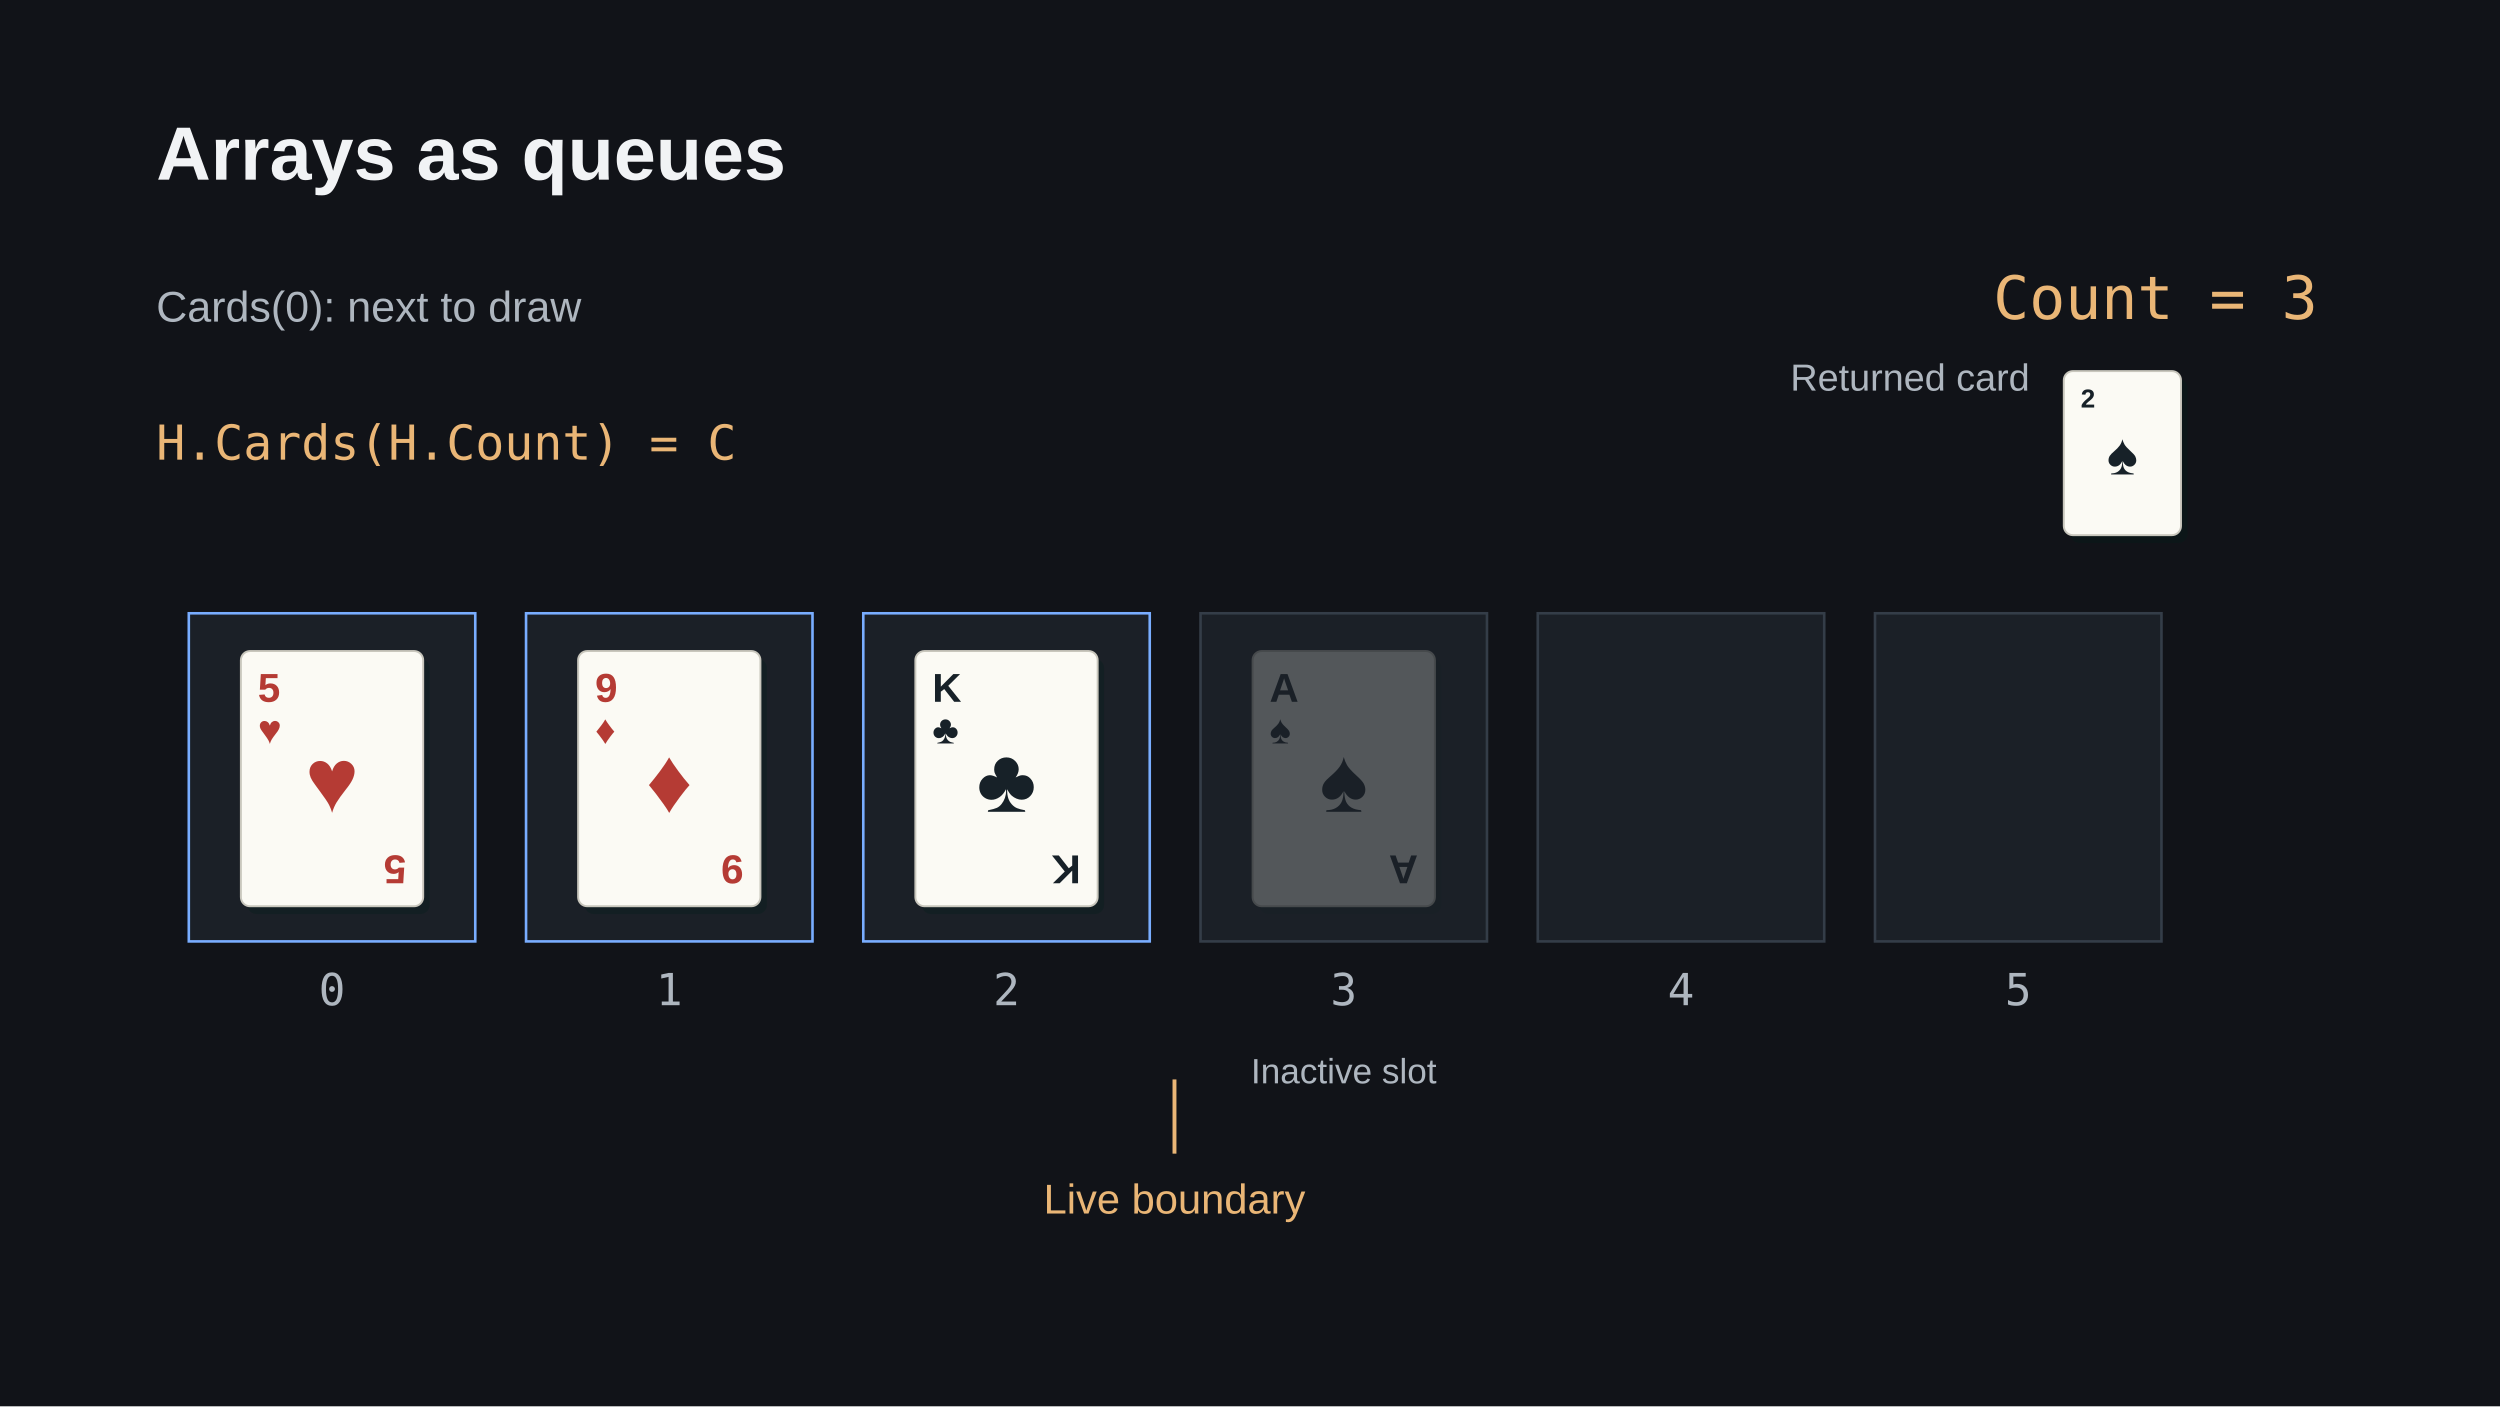
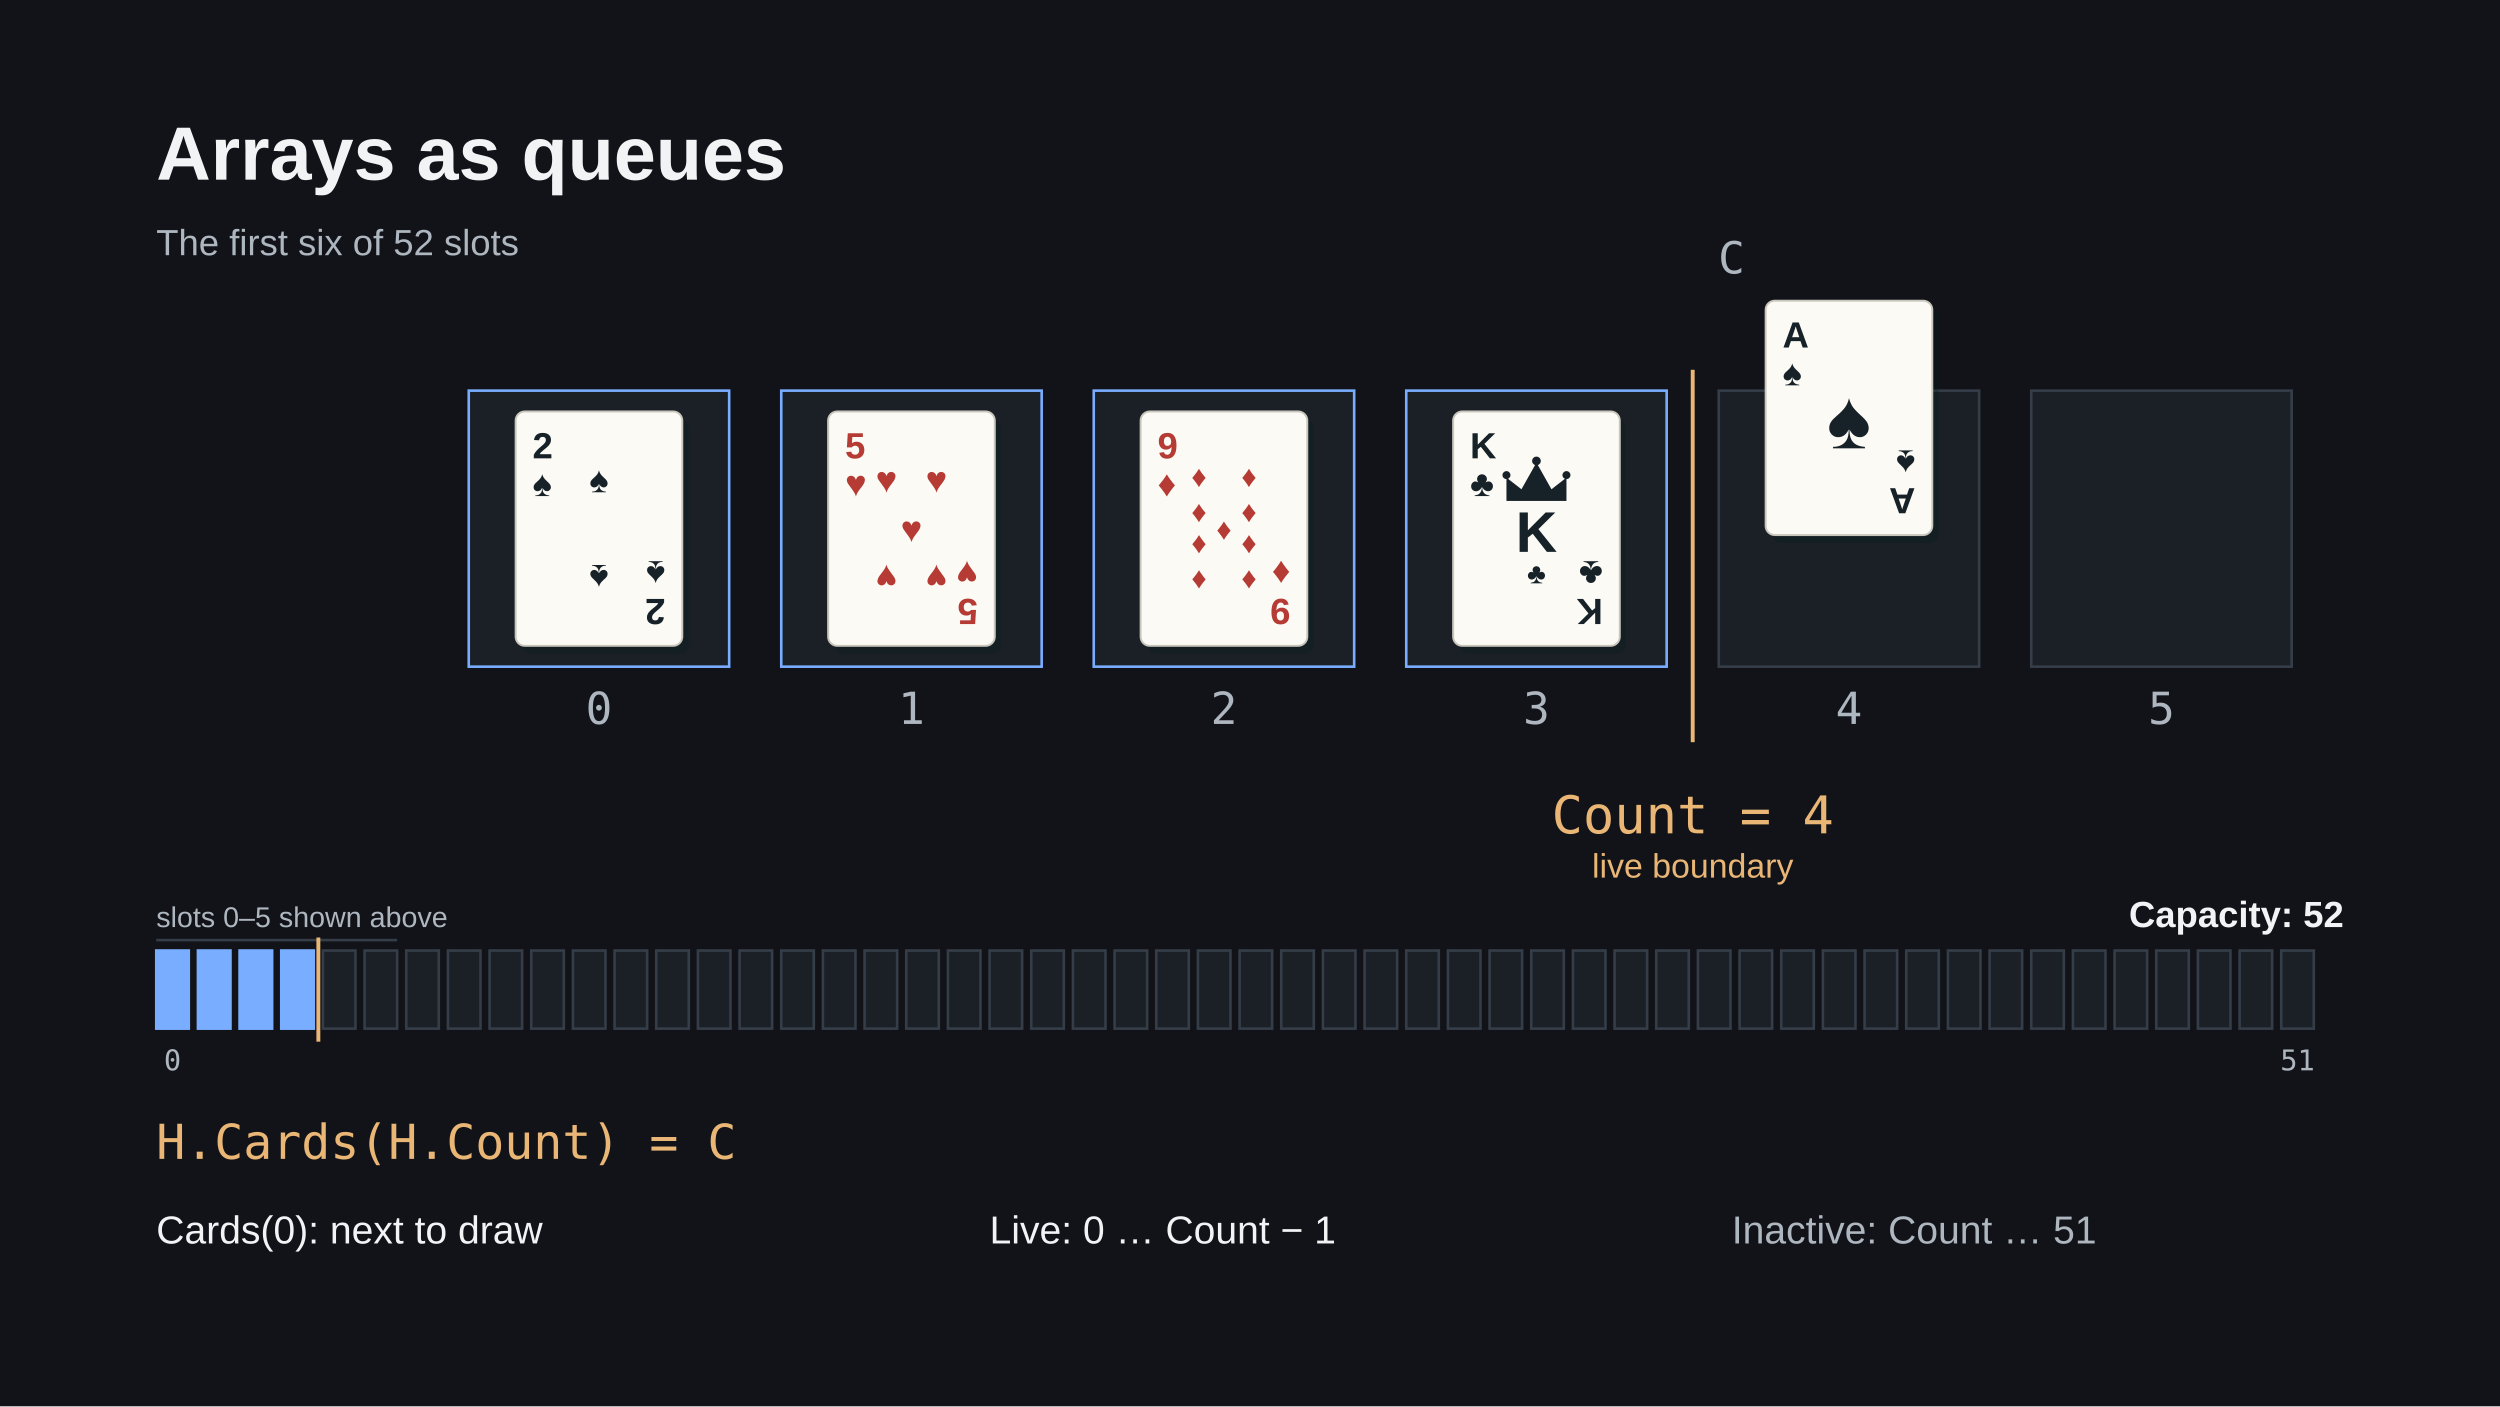
<svg xmlns="http://www.w3.org/2000/svg" width="1920" height="1080" viewBox="0 0 1920 1080" role="img">
  <defs>
    <pattern id="back" width="12" height="12" patternUnits="userSpaceOnUse">
      <path d="M0 6L6 0L12 6L6 12Z" fill="none" stroke="#8fa1c5" stroke-width="1" />
    </pattern>
    <pattern id="felt" width="10" height="10" patternUnits="userSpaceOnUse">
      <path d="M1 2h1M6 7h1" stroke="#ffffff" stroke-opacity=".035" />
    </pattern>
  </defs>
  <rect x="0.00" y="0.00" width="1920.00" height="1080.00" rx="0" fill="#111318" />
  <text x="120.00" y="138.00" font-family="Liberation Sans" font-size="58" font-weight="700" fill="#f1f3f5" text-anchor="start" opacity="1" xml:space="preserve">Arrays as queues</text>
-   <text x="120.00" y="247.00" font-family="Liberation Sans" font-size="33" font-weight="400" fill="#aeb6bf" text-anchor="start" opacity="1" xml:space="preserve">Cards(0): next to draw</text>
-   <text x="1780.00" y="245.00" font-family="DejaVu Sans Mono" font-size="46" font-weight="400" fill="#eab676" text-anchor="end" opacity="1" xml:space="preserve">Count = 3</text>
-   <rect x="145.00" y="471.00" width="220.00" height="252.00" rx="0" fill="#1b2027" stroke="#79adff" stroke-width="2" />
-   <text x="255.00" y="772.00" font-family="DejaVu Sans Mono" font-size="34" font-weight="400" fill="#aeb6bf" text-anchor="middle" opacity="1" xml:space="preserve">0</text>
+   <text x="120.00" y="196.00" font-family="Liberation Sans" font-size="28" font-weight="400" fill="#aeb6bf" text-anchor="start" opacity="1" xml:space="preserve">The first six of 52 slots</text>
+   <rect x="360.00" y="300.00" width="200.00" height="212.00" rx="0" fill="#1b2027" stroke="#79adff" stroke-width="2" />
+   <text x="460.00" y="556.00" font-family="DejaVu Sans Mono" font-size="34" font-weight="400" fill="#aeb6bf" text-anchor="middle" opacity="1" xml:space="preserve">0</text>
  <g opacity="1">
-     <rect x="190.00" y="506.00" width="140.00" height="196.00" rx="7" fill="#001e18" opacity="0.28" />
-     <rect x="185.00" y="500.00" width="140.00" height="196.00" rx="7" fill="#fbfaf4" stroke="#c9c7bd" stroke-width="1.5" />
-     <text x="198.00" y="539.00" font-family="Liberation Sans" font-size="31" font-weight="700" fill="#b53b34" text-anchor="start" opacity="1" xml:space="preserve">5</text>
-     <text x="198.00" y="571.00" font-family="Liberation Sans" font-size="31" font-weight="400" fill="#b53b34" text-anchor="start" opacity="1" xml:space="preserve">♥</text>
-     <text x="255.00" y="623.48" font-family="Liberation Sans" font-size="70" font-weight="400" fill="#b53b34" text-anchor="middle" opacity="1" xml:space="preserve">♥</text>
-     <g transform="rotate(180 255.0 598.0)">
-       <text x="198.00" y="539.00" font-family="Liberation Sans" font-size="31" font-weight="700" fill="#b53b34" text-anchor="start" opacity="1" xml:space="preserve">5</text>
+     <rect x="401.00" y="322.00" width="128.00" height="180.00" rx="7" fill="#001e18" opacity="0.28" />
+     <rect x="396.00" y="316.00" width="128.00" height="180.00" rx="7" fill="#fbfaf4" stroke="#c9c7bd" stroke-width="1.5" />
+     <text x="409.00" y="352.00" font-family="Liberation Sans" font-size="28" font-weight="700" fill="#172128" text-anchor="start" opacity="1" xml:space="preserve">2</text>
+     <text x="409.00" y="381.00" font-family="Liberation Sans" font-size="28" font-weight="400" fill="#172128" text-anchor="start" opacity="1" xml:space="preserve">♠</text>
+     <g transform="rotate(180 460.0 406.0)">
+       <text x="409.00" y="352.00" font-family="Liberation Sans" font-size="28" font-weight="700" fill="#172128" text-anchor="start" opacity="1" xml:space="preserve">2</text>
+       <text x="409.00" y="381.00" font-family="Liberation Sans" font-size="28" font-weight="400" fill="#172128" text-anchor="start" opacity="1" xml:space="preserve">♠</text>
+     </g>
+     <text x="460.00" y="378.08" font-family="Liberation Sans" font-size="28" font-weight="400" fill="#172128" text-anchor="middle" opacity="1" xml:space="preserve">♠</text>
+     <g transform="rotate(180 460.00 444.00)">
+       <text x="460.00" y="454.08" font-family="Liberation Sans" font-size="28" font-weight="400" fill="#172128" text-anchor="middle" opacity="1" xml:space="preserve">♠</text>
    </g>
  </g>
-   <rect x="404.00" y="471.00" width="220.00" height="252.00" rx="0" fill="#1b2027" stroke="#79adff" stroke-width="2" />
-   <text x="514.00" y="772.00" font-family="DejaVu Sans Mono" font-size="34" font-weight="400" fill="#aeb6bf" text-anchor="middle" opacity="1" xml:space="preserve">1</text>
+   <rect x="600.00" y="300.00" width="200.00" height="212.00" rx="0" fill="#1b2027" stroke="#79adff" stroke-width="2" />
+   <text x="700.00" y="556.00" font-family="DejaVu Sans Mono" font-size="34" font-weight="400" fill="#aeb6bf" text-anchor="middle" opacity="1" xml:space="preserve">1</text>
  <g opacity="1">
-     <rect x="449.00" y="506.00" width="140.00" height="196.00" rx="7" fill="#001e18" opacity="0.28" />
-     <rect x="444.00" y="500.00" width="140.00" height="196.00" rx="7" fill="#fbfaf4" stroke="#c9c7bd" stroke-width="1.5" />
-     <text x="457.00" y="539.00" font-family="Liberation Sans" font-size="31" font-weight="700" fill="#b53b34" text-anchor="start" opacity="1" xml:space="preserve">9</text>
-     <text x="457.00" y="571.00" font-family="Liberation Sans" font-size="31" font-weight="400" fill="#b53b34" text-anchor="start" opacity="1" xml:space="preserve">♦</text>
-     <text x="514.00" y="623.48" font-family="Liberation Sans" font-size="70" font-weight="400" fill="#b53b34" text-anchor="middle" opacity="1" xml:space="preserve">♦</text>
-     <g transform="rotate(180 514.0 598.0)">
-       <text x="457.00" y="539.00" font-family="Liberation Sans" font-size="31" font-weight="700" fill="#b53b34" text-anchor="start" opacity="1" xml:space="preserve">9</text>
+     <rect x="641.00" y="322.00" width="128.00" height="180.00" rx="7" fill="#001e18" opacity="0.28" />
+     <rect x="636.00" y="316.00" width="128.00" height="180.00" rx="7" fill="#fbfaf4" stroke="#c9c7bd" stroke-width="1.5" />
+     <text x="649.00" y="352.00" font-family="Liberation Sans" font-size="28" font-weight="700" fill="#b53b34" text-anchor="start" opacity="1" xml:space="preserve">5</text>
+     <text x="649.00" y="381.00" font-family="Liberation Sans" font-size="28" font-weight="400" fill="#b53b34" text-anchor="start" opacity="1" xml:space="preserve">♥</text>
+     <g transform="rotate(180 700.0 406.0)">
+       <text x="649.00" y="352.00" font-family="Liberation Sans" font-size="28" font-weight="700" fill="#b53b34" text-anchor="start" opacity="1" xml:space="preserve">5</text>
+       <text x="649.00" y="381.00" font-family="Liberation Sans" font-size="28" font-weight="400" fill="#b53b34" text-anchor="start" opacity="1" xml:space="preserve">♥</text>
    </g>
+     <text x="680.80" y="378.08" font-family="Liberation Sans" font-size="28" font-weight="400" fill="#b53b34" text-anchor="middle" opacity="1" xml:space="preserve">♥</text>
+     <g transform="rotate(180 719.20 444.00)">
+       <text x="719.20" y="454.08" font-family="Liberation Sans" font-size="28" font-weight="400" fill="#b53b34" text-anchor="middle" opacity="1" xml:space="preserve">♥</text>
+     </g>
+     <text x="719.20" y="378.08" font-family="Liberation Sans" font-size="28" font-weight="400" fill="#b53b34" text-anchor="middle" opacity="1" xml:space="preserve">♥</text>
+     <g transform="rotate(180 680.80 444.00)">
+       <text x="680.80" y="454.08" font-family="Liberation Sans" font-size="28" font-weight="400" fill="#b53b34" text-anchor="middle" opacity="1" xml:space="preserve">♥</text>
+     </g>
+     <text x="700.00" y="416.08" font-family="Liberation Sans" font-size="28" font-weight="400" fill="#b53b34" text-anchor="middle" opacity="1" xml:space="preserve">♥</text>
  </g>
-   <rect x="663.00" y="471.00" width="220.00" height="252.00" rx="0" fill="#1b2027" stroke="#79adff" stroke-width="2" />
-   <text x="773.00" y="772.00" font-family="DejaVu Sans Mono" font-size="34" font-weight="400" fill="#aeb6bf" text-anchor="middle" opacity="1" xml:space="preserve">2</text>
+   <rect x="840.00" y="300.00" width="200.00" height="212.00" rx="0" fill="#1b2027" stroke="#79adff" stroke-width="2" />
+   <text x="940.00" y="556.00" font-family="DejaVu Sans Mono" font-size="34" font-weight="400" fill="#aeb6bf" text-anchor="middle" opacity="1" xml:space="preserve">2</text>
  <g opacity="1">
-     <rect x="708.00" y="506.00" width="140.00" height="196.00" rx="7" fill="#001e18" opacity="0.28" />
-     <rect x="703.00" y="500.00" width="140.00" height="196.00" rx="7" fill="#fbfaf4" stroke="#c9c7bd" stroke-width="1.5" />
-     <text x="716.00" y="539.00" font-family="Liberation Sans" font-size="31" font-weight="700" fill="#172128" text-anchor="start" opacity="1" xml:space="preserve">K</text>
-     <text x="716.00" y="571.00" font-family="Liberation Sans" font-size="31" font-weight="400" fill="#172128" text-anchor="start" opacity="1" xml:space="preserve">♣</text>
-     <text x="773.00" y="623.48" font-family="Liberation Sans" font-size="70" font-weight="400" fill="#172128" text-anchor="middle" opacity="1" xml:space="preserve">♣</text>
-     <g transform="rotate(180 773.0 598.0)">
-       <text x="716.00" y="539.00" font-family="Liberation Sans" font-size="31" font-weight="700" fill="#172128" text-anchor="start" opacity="1" xml:space="preserve">K</text>
+     <rect x="881.00" y="322.00" width="128.00" height="180.00" rx="7" fill="#001e18" opacity="0.28" />
+     <rect x="876.00" y="316.00" width="128.00" height="180.00" rx="7" fill="#fbfaf4" stroke="#c9c7bd" stroke-width="1.5" />
+     <text x="889.00" y="352.00" font-family="Liberation Sans" font-size="28" font-weight="700" fill="#b53b34" text-anchor="start" opacity="1" xml:space="preserve">9</text>
+     <text x="889.00" y="381.00" font-family="Liberation Sans" font-size="28" font-weight="400" fill="#b53b34" text-anchor="start" opacity="1" xml:space="preserve">♦</text>
+     <g transform="rotate(180 940.0 406.0)">
+       <text x="889.00" y="352.00" font-family="Liberation Sans" font-size="28" font-weight="700" fill="#b53b34" text-anchor="start" opacity="1" xml:space="preserve">9</text>
+       <text x="889.00" y="381.00" font-family="Liberation Sans" font-size="28" font-weight="400" fill="#b53b34" text-anchor="start" opacity="1" xml:space="preserve">♦</text>
    </g>
+     <text x="920.80" y="373.78" font-family="Liberation Sans" font-size="23" font-weight="400" fill="#b53b34" text-anchor="middle" opacity="1" xml:space="preserve">♦</text>
+     <g transform="rotate(180 959.20 446.50)">
+       <text x="959.20" y="454.78" font-family="Liberation Sans" font-size="23" font-weight="400" fill="#b53b34" text-anchor="middle" opacity="1" xml:space="preserve">♦</text>
+     </g>
+     <text x="959.20" y="373.78" font-family="Liberation Sans" font-size="23" font-weight="400" fill="#b53b34" text-anchor="middle" opacity="1" xml:space="preserve">♦</text>
+     <g transform="rotate(180 920.80 446.50)">
+       <text x="920.80" y="454.78" font-family="Liberation Sans" font-size="23" font-weight="400" fill="#b53b34" text-anchor="middle" opacity="1" xml:space="preserve">♦</text>
+     </g>
+     <text x="920.80" y="400.78" font-family="Liberation Sans" font-size="23" font-weight="400" fill="#b53b34" text-anchor="middle" opacity="1" xml:space="preserve">♦</text>
+     <g transform="rotate(180 959.20 419.50)">
+       <text x="959.20" y="427.78" font-family="Liberation Sans" font-size="23" font-weight="400" fill="#b53b34" text-anchor="middle" opacity="1" xml:space="preserve">♦</text>
+     </g>
+     <text x="959.20" y="400.78" font-family="Liberation Sans" font-size="23" font-weight="400" fill="#b53b34" text-anchor="middle" opacity="1" xml:space="preserve">♦</text>
+     <g transform="rotate(180 920.80 419.50)">
+       <text x="920.80" y="427.78" font-family="Liberation Sans" font-size="23" font-weight="400" fill="#b53b34" text-anchor="middle" opacity="1" xml:space="preserve">♦</text>
+     </g>
+     <text x="940.00" y="414.28" font-family="Liberation Sans" font-size="23" font-weight="400" fill="#b53b34" text-anchor="middle" opacity="1" xml:space="preserve">♦</text>
  </g>
-   <rect x="922.00" y="471.00" width="220.00" height="252.00" rx="0" fill="#1b2027" stroke="#343d48" stroke-width="2" />
-   <text x="1032.00" y="772.00" font-family="DejaVu Sans Mono" font-size="34" font-weight="400" fill="#aeb6bf" text-anchor="middle" opacity="1" xml:space="preserve">3</text>
-   <g opacity="0.25">
-     <rect x="967.00" y="506.00" width="140.00" height="196.00" rx="7" fill="#001e18" opacity="0.28" />
-     <rect x="962.00" y="500.00" width="140.00" height="196.00" rx="7" fill="#fbfaf4" stroke="#c9c7bd" stroke-width="1.5" />
-     <text x="975.00" y="539.00" font-family="Liberation Sans" font-size="31" font-weight="700" fill="#172128" text-anchor="start" opacity="1" xml:space="preserve">A</text>
-     <text x="975.00" y="571.00" font-family="Liberation Sans" font-size="31" font-weight="400" fill="#172128" text-anchor="start" opacity="1" xml:space="preserve">♠</text>
-     <text x="1032.00" y="623.48" font-family="Liberation Sans" font-size="70" font-weight="400" fill="#172128" text-anchor="middle" opacity="1" xml:space="preserve">♠</text>
-     <g transform="rotate(180 1032.0 598.0)">
-       <text x="975.00" y="539.00" font-family="Liberation Sans" font-size="31" font-weight="700" fill="#172128" text-anchor="start" opacity="1" xml:space="preserve">A</text>
+   <rect x="1080.00" y="300.00" width="200.00" height="212.00" rx="0" fill="#1b2027" stroke="#79adff" stroke-width="2" />
+   <text x="1180.00" y="556.00" font-family="DejaVu Sans Mono" font-size="34" font-weight="400" fill="#aeb6bf" text-anchor="middle" opacity="1" xml:space="preserve">3</text>
+   <g opacity="1">
+     <rect x="1121.00" y="322.00" width="128.00" height="180.00" rx="7" fill="#001e18" opacity="0.28" />
+     <rect x="1116.00" y="316.00" width="128.00" height="180.00" rx="7" fill="#fbfaf4" stroke="#c9c7bd" stroke-width="1.5" />
+     <text x="1129.00" y="352.00" font-family="Liberation Sans" font-size="28" font-weight="700" fill="#172128" text-anchor="start" opacity="1" xml:space="preserve">K</text>
+     <text x="1129.00" y="381.00" font-family="Liberation Sans" font-size="28" font-weight="400" fill="#172128" text-anchor="start" opacity="1" xml:space="preserve">♣</text>
+     <g transform="rotate(180 1180.0 406.0)">
+       <text x="1129.00" y="352.00" font-family="Liberation Sans" font-size="28" font-weight="700" fill="#172128" text-anchor="start" opacity="1" xml:space="preserve">K</text>
+       <text x="1129.00" y="381.00" font-family="Liberation Sans" font-size="28" font-weight="400" fill="#172128" text-anchor="start" opacity="1" xml:space="preserve">♣</text>
    </g>
+     <g transform="translate(1180.00 371.92) scale(1.280)" fill="#172128">
+       <path d="M-18 10V-4L-9 3 0-13 9 3 18-4V10Z" />
+       <circle cx="-18" cy="-5.5" r="2.4" />
+       <circle cx="0" cy="-14" r="2.6" />
+       <circle cx="18" cy="-5.5" r="2.4" />
+     </g>
+     <text x="1180.00" y="423.84" font-family="Liberation Sans" font-size="44" font-weight="700" fill="#172128" text-anchor="middle" opacity="1" xml:space="preserve">K</text>
+     <text x="1180.00" y="448.00" font-family="Liberation Sans" font-size="22" font-weight="400" fill="#172128" text-anchor="middle" opacity="1" xml:space="preserve">♣</text>
  </g>
-   <rect x="1181.00" y="471.00" width="220.00" height="252.00" rx="0" fill="#1b2027" stroke="#343d48" stroke-width="2" />
-   <text x="1291.00" y="772.00" font-family="DejaVu Sans Mono" font-size="34" font-weight="400" fill="#aeb6bf" text-anchor="middle" opacity="1" xml:space="preserve">4</text>
-   <rect x="1440.00" y="471.00" width="220.00" height="252.00" rx="0" fill="#1b2027" stroke="#343d48" stroke-width="2" />
-   <text x="1550.00" y="772.00" font-family="DejaVu Sans Mono" font-size="34" font-weight="400" fill="#aeb6bf" text-anchor="middle" opacity="1" xml:space="preserve">5</text>
-   <text x="1375.00" y="300.00" font-family="Liberation Sans" font-size="29" font-weight="400" fill="#aeb6bf" text-anchor="start" opacity="1" xml:space="preserve">Returned card</text>
+   <rect x="1320.00" y="300.00" width="200.00" height="212.00" rx="0" fill="#1b2027" stroke="#343d48" stroke-width="2" />
+   <text x="1420.00" y="556.00" font-family="DejaVu Sans Mono" font-size="34" font-weight="400" fill="#aeb6bf" text-anchor="middle" opacity="1" xml:space="preserve">4</text>
+   <rect x="1560.00" y="300.00" width="200.00" height="212.00" rx="0" fill="#1b2027" stroke="#343d48" stroke-width="2" />
+   <text x="1660.00" y="556.00" font-family="DejaVu Sans Mono" font-size="34" font-weight="400" fill="#aeb6bf" text-anchor="middle" opacity="1" xml:space="preserve">5</text>
  <g opacity="1">
-     <rect x="1590.00" y="291.00" width="90.00" height="126.00" rx="7" fill="#001e18" opacity="0.28" />
-     <rect x="1585.00" y="285.00" width="90.00" height="126.00" rx="7" fill="#fbfaf4" stroke="#c9c7bd" stroke-width="1.5" />
-     <text x="1598.00" y="313.00" font-family="Liberation Sans" font-size="20" font-weight="700" fill="#172128" text-anchor="start" opacity="1" xml:space="preserve">2</text>
-     <text x="1630.00" y="364.38" font-family="Liberation Sans" font-size="45" font-weight="400" fill="#172128" text-anchor="middle" opacity="1" xml:space="preserve">♠</text>
+     <rect x="1361.00" y="236.93" width="128.00" height="180.00" rx="7" fill="#001e18" opacity="0.28" />
+     <rect x="1356.00" y="230.93" width="128.00" height="180.00" rx="7" fill="#fbfaf4" stroke="#c9c7bd" stroke-width="1.5" />
+     <text x="1369.00" y="266.93" font-family="Liberation Sans" font-size="28" font-weight="700" fill="#172128" text-anchor="start" opacity="1" xml:space="preserve">A</text>
+     <text x="1369.00" y="295.93" font-family="Liberation Sans" font-size="28" font-weight="400" fill="#172128" text-anchor="start" opacity="1" xml:space="preserve">♠</text>
+     <g transform="rotate(180 1420.0 320.93)">
+       <text x="1369.00" y="266.93" font-family="Liberation Sans" font-size="28" font-weight="700" fill="#172128" text-anchor="start" opacity="1" xml:space="preserve">A</text>
+       <text x="1369.00" y="295.93" font-family="Liberation Sans" font-size="28" font-weight="400" fill="#172128" text-anchor="start" opacity="1" xml:space="preserve">♠</text>
+     </g>
+     <text x="1420.00" y="344.33" font-family="Liberation Sans" font-size="64" font-weight="400" fill="#172128" text-anchor="middle" opacity="1" xml:space="preserve">♠</text>
  </g>
-   <text x="120.00" y="353.00" font-family="DejaVu Sans Mono" font-size="37" font-weight="400" fill="#eab676" text-anchor="start" opacity="1" xml:space="preserve">H.Cards(H.Count) = C</text>
-   <path d="M902.00 829.00L902.00 886.00" fill="none" stroke="#eab676" stroke-width="3" />
-   <text x="902.00" y="932.00" font-family="Liberation Sans" font-size="32" font-weight="400" fill="#eab676" text-anchor="middle" opacity="1" xml:space="preserve">Live boundary</text>
-   <text x="1032.00" y="832.00" font-family="Liberation Sans" font-size="27" font-weight="400" fill="#aeb6bf" text-anchor="middle" opacity="1" xml:space="preserve">Inactive slot</text>
+   <text x="1340.00" y="210.00" font-family="DejaVu Sans Mono" font-size="34" font-weight="400" fill="#aeb6bf" text-anchor="end" opacity="1" xml:space="preserve">C</text>
+   <path d="M1300.00 284.00L1300.00 570.00" fill="none" stroke="#eab676" stroke-width="3" />
+   <text x="1300.00" y="640.00" font-family="DejaVu Sans Mono" font-size="40" font-weight="400" fill="#eab676" text-anchor="middle" opacity="1" xml:space="preserve">Count = 4</text>
+   <text x="1300.00" y="674.00" font-family="Liberation Sans" font-size="26" font-weight="400" fill="#eab676" text-anchor="middle" opacity="1" xml:space="preserve">live boundary</text>
+   <text x="120.00" y="712.00" font-family="Liberation Sans" font-size="22" font-weight="400" fill="#aeb6bf" text-anchor="start" opacity="1" xml:space="preserve">slots 0–5 shown above</text>
+   <path d="M120.00 722.00L305.00 722.00" fill="none" stroke="#343d48" stroke-width="2" />
+   <text x="1800.00" y="712.00" font-family="Liberation Sans" font-size="28" font-weight="700" fill="#f1f3f5" text-anchor="end" opacity="1" xml:space="preserve">Capacity: 52</text>
+   <rect x="120.00" y="730.00" width="25.00" height="60.00" rx="0" fill="#79adff" stroke="#79adff" stroke-width="2" />
+   <rect x="152.00" y="730.00" width="25.00" height="60.00" rx="0" fill="#79adff" stroke="#79adff" stroke-width="2" />
+   <rect x="184.00" y="730.00" width="25.00" height="60.00" rx="0" fill="#79adff" stroke="#79adff" stroke-width="2" />
+   <rect x="216.00" y="730.00" width="25.00" height="60.00" rx="0" fill="#79adff" stroke="#79adff" stroke-width="2" />
+   <rect x="248.00" y="730.00" width="25.00" height="60.00" rx="0" fill="#1b2027" stroke="#343d48" stroke-width="2" />
+   <rect x="280.00" y="730.00" width="25.00" height="60.00" rx="0" fill="#1b2027" stroke="#343d48" stroke-width="2" />
+   <rect x="312.00" y="730.00" width="25.00" height="60.00" rx="0" fill="#1b2027" stroke="#343d48" stroke-width="2" />
+   <rect x="344.00" y="730.00" width="25.00" height="60.00" rx="0" fill="#1b2027" stroke="#343d48" stroke-width="2" />
+   <rect x="376.00" y="730.00" width="25.00" height="60.00" rx="0" fill="#1b2027" stroke="#343d48" stroke-width="2" />
+   <rect x="408.00" y="730.00" width="25.00" height="60.00" rx="0" fill="#1b2027" stroke="#343d48" stroke-width="2" />
+   <rect x="440.00" y="730.00" width="25.00" height="60.00" rx="0" fill="#1b2027" stroke="#343d48" stroke-width="2" />
+   <rect x="472.00" y="730.00" width="25.00" height="60.00" rx="0" fill="#1b2027" stroke="#343d48" stroke-width="2" />
+   <rect x="504.00" y="730.00" width="25.00" height="60.00" rx="0" fill="#1b2027" stroke="#343d48" stroke-width="2" />
+   <rect x="536.00" y="730.00" width="25.00" height="60.00" rx="0" fill="#1b2027" stroke="#343d48" stroke-width="2" />
+   <rect x="568.00" y="730.00" width="25.00" height="60.00" rx="0" fill="#1b2027" stroke="#343d48" stroke-width="2" />
+   <rect x="600.00" y="730.00" width="25.00" height="60.00" rx="0" fill="#1b2027" stroke="#343d48" stroke-width="2" />
+   <rect x="632.00" y="730.00" width="25.00" height="60.00" rx="0" fill="#1b2027" stroke="#343d48" stroke-width="2" />
+   <rect x="664.00" y="730.00" width="25.00" height="60.00" rx="0" fill="#1b2027" stroke="#343d48" stroke-width="2" />
+   <rect x="696.00" y="730.00" width="25.00" height="60.00" rx="0" fill="#1b2027" stroke="#343d48" stroke-width="2" />
+   <rect x="728.00" y="730.00" width="25.00" height="60.00" rx="0" fill="#1b2027" stroke="#343d48" stroke-width="2" />
+   <rect x="760.00" y="730.00" width="25.00" height="60.00" rx="0" fill="#1b2027" stroke="#343d48" stroke-width="2" />
+   <rect x="792.00" y="730.00" width="25.00" height="60.00" rx="0" fill="#1b2027" stroke="#343d48" stroke-width="2" />
+   <rect x="824.00" y="730.00" width="25.00" height="60.00" rx="0" fill="#1b2027" stroke="#343d48" stroke-width="2" />
+   <rect x="856.00" y="730.00" width="25.00" height="60.00" rx="0" fill="#1b2027" stroke="#343d48" stroke-width="2" />
+   <rect x="888.00" y="730.00" width="25.00" height="60.00" rx="0" fill="#1b2027" stroke="#343d48" stroke-width="2" />
+   <rect x="920.00" y="730.00" width="25.00" height="60.00" rx="0" fill="#1b2027" stroke="#343d48" stroke-width="2" />
+   <rect x="952.00" y="730.00" width="25.00" height="60.00" rx="0" fill="#1b2027" stroke="#343d48" stroke-width="2" />
+   <rect x="984.00" y="730.00" width="25.00" height="60.00" rx="0" fill="#1b2027" stroke="#343d48" stroke-width="2" />
+   <rect x="1016.00" y="730.00" width="25.00" height="60.00" rx="0" fill="#1b2027" stroke="#343d48" stroke-width="2" />
+   <rect x="1048.00" y="730.00" width="25.00" height="60.00" rx="0" fill="#1b2027" stroke="#343d48" stroke-width="2" />
+   <rect x="1080.00" y="730.00" width="25.00" height="60.00" rx="0" fill="#1b2027" stroke="#343d48" stroke-width="2" />
+   <rect x="1112.00" y="730.00" width="25.00" height="60.00" rx="0" fill="#1b2027" stroke="#343d48" stroke-width="2" />
+   <rect x="1144.00" y="730.00" width="25.00" height="60.00" rx="0" fill="#1b2027" stroke="#343d48" stroke-width="2" />
+   <rect x="1176.00" y="730.00" width="25.00" height="60.00" rx="0" fill="#1b2027" stroke="#343d48" stroke-width="2" />
+   <rect x="1208.00" y="730.00" width="25.00" height="60.00" rx="0" fill="#1b2027" stroke="#343d48" stroke-width="2" />
+   <rect x="1240.00" y="730.00" width="25.00" height="60.00" rx="0" fill="#1b2027" stroke="#343d48" stroke-width="2" />
+   <rect x="1272.00" y="730.00" width="25.00" height="60.00" rx="0" fill="#1b2027" stroke="#343d48" stroke-width="2" />
+   <rect x="1304.00" y="730.00" width="25.00" height="60.00" rx="0" fill="#1b2027" stroke="#343d48" stroke-width="2" />
+   <rect x="1336.00" y="730.00" width="25.00" height="60.00" rx="0" fill="#1b2027" stroke="#343d48" stroke-width="2" />
+   <rect x="1368.00" y="730.00" width="25.00" height="60.00" rx="0" fill="#1b2027" stroke="#343d48" stroke-width="2" />
+   <rect x="1400.00" y="730.00" width="25.00" height="60.00" rx="0" fill="#1b2027" stroke="#343d48" stroke-width="2" />
+   <rect x="1432.00" y="730.00" width="25.00" height="60.00" rx="0" fill="#1b2027" stroke="#343d48" stroke-width="2" />
+   <rect x="1464.00" y="730.00" width="25.00" height="60.00" rx="0" fill="#1b2027" stroke="#343d48" stroke-width="2" />
+   <rect x="1496.00" y="730.00" width="25.00" height="60.00" rx="0" fill="#1b2027" stroke="#343d48" stroke-width="2" />
+   <rect x="1528.00" y="730.00" width="25.00" height="60.00" rx="0" fill="#1b2027" stroke="#343d48" stroke-width="2" />
+   <rect x="1560.00" y="730.00" width="25.00" height="60.00" rx="0" fill="#1b2027" stroke="#343d48" stroke-width="2" />
+   <rect x="1592.00" y="730.00" width="25.00" height="60.00" rx="0" fill="#1b2027" stroke="#343d48" stroke-width="2" />
+   <rect x="1624.00" y="730.00" width="25.00" height="60.00" rx="0" fill="#1b2027" stroke="#343d48" stroke-width="2" />
+   <rect x="1656.00" y="730.00" width="25.00" height="60.00" rx="0" fill="#1b2027" stroke="#343d48" stroke-width="2" />
+   <rect x="1688.00" y="730.00" width="25.00" height="60.00" rx="0" fill="#1b2027" stroke="#343d48" stroke-width="2" />
+   <rect x="1720.00" y="730.00" width="25.00" height="60.00" rx="0" fill="#1b2027" stroke="#343d48" stroke-width="2" />
+   <rect x="1752.00" y="730.00" width="25.00" height="60.00" rx="0" fill="#1b2027" stroke="#343d48" stroke-width="2" />
+   <text x="132.50" y="822.00" font-family="DejaVu Sans Mono" font-size="22" font-weight="400" fill="#aeb6bf" text-anchor="middle" opacity="1" xml:space="preserve">0</text>
+   <text x="1764.50" y="822.00" font-family="DejaVu Sans Mono" font-size="22" font-weight="400" fill="#aeb6bf" text-anchor="middle" opacity="1" xml:space="preserve">51</text>
+   <path d="M244.50 720.00L244.50 800.00" fill="none" stroke="#eab676" stroke-width="3" />
+   <text x="120.00" y="890.00" font-family="DejaVu Sans Mono" font-size="37" font-weight="400" fill="#eab676" text-anchor="start" opacity="1" xml:space="preserve">H.Cards(H.Count) = C</text>
+   <text x="120.00" y="955.00" font-family="Liberation Sans" font-size="30" font-weight="400" fill="#f1f3f5" text-anchor="start" opacity="1" xml:space="preserve">Cards(0): next to draw</text>
+   <text x="760.00" y="955.00" font-family="Liberation Sans" font-size="30" font-weight="400" fill="#f1f3f5" text-anchor="start" opacity="1" xml:space="preserve">Live: 0 … Count − 1</text>
+   <text x="1330.00" y="955.00" font-family="Liberation Sans" font-size="30" font-weight="400" fill="#aeb6bf" text-anchor="start" opacity="1" xml:space="preserve">Inactive: Count … 51</text>
</svg>
